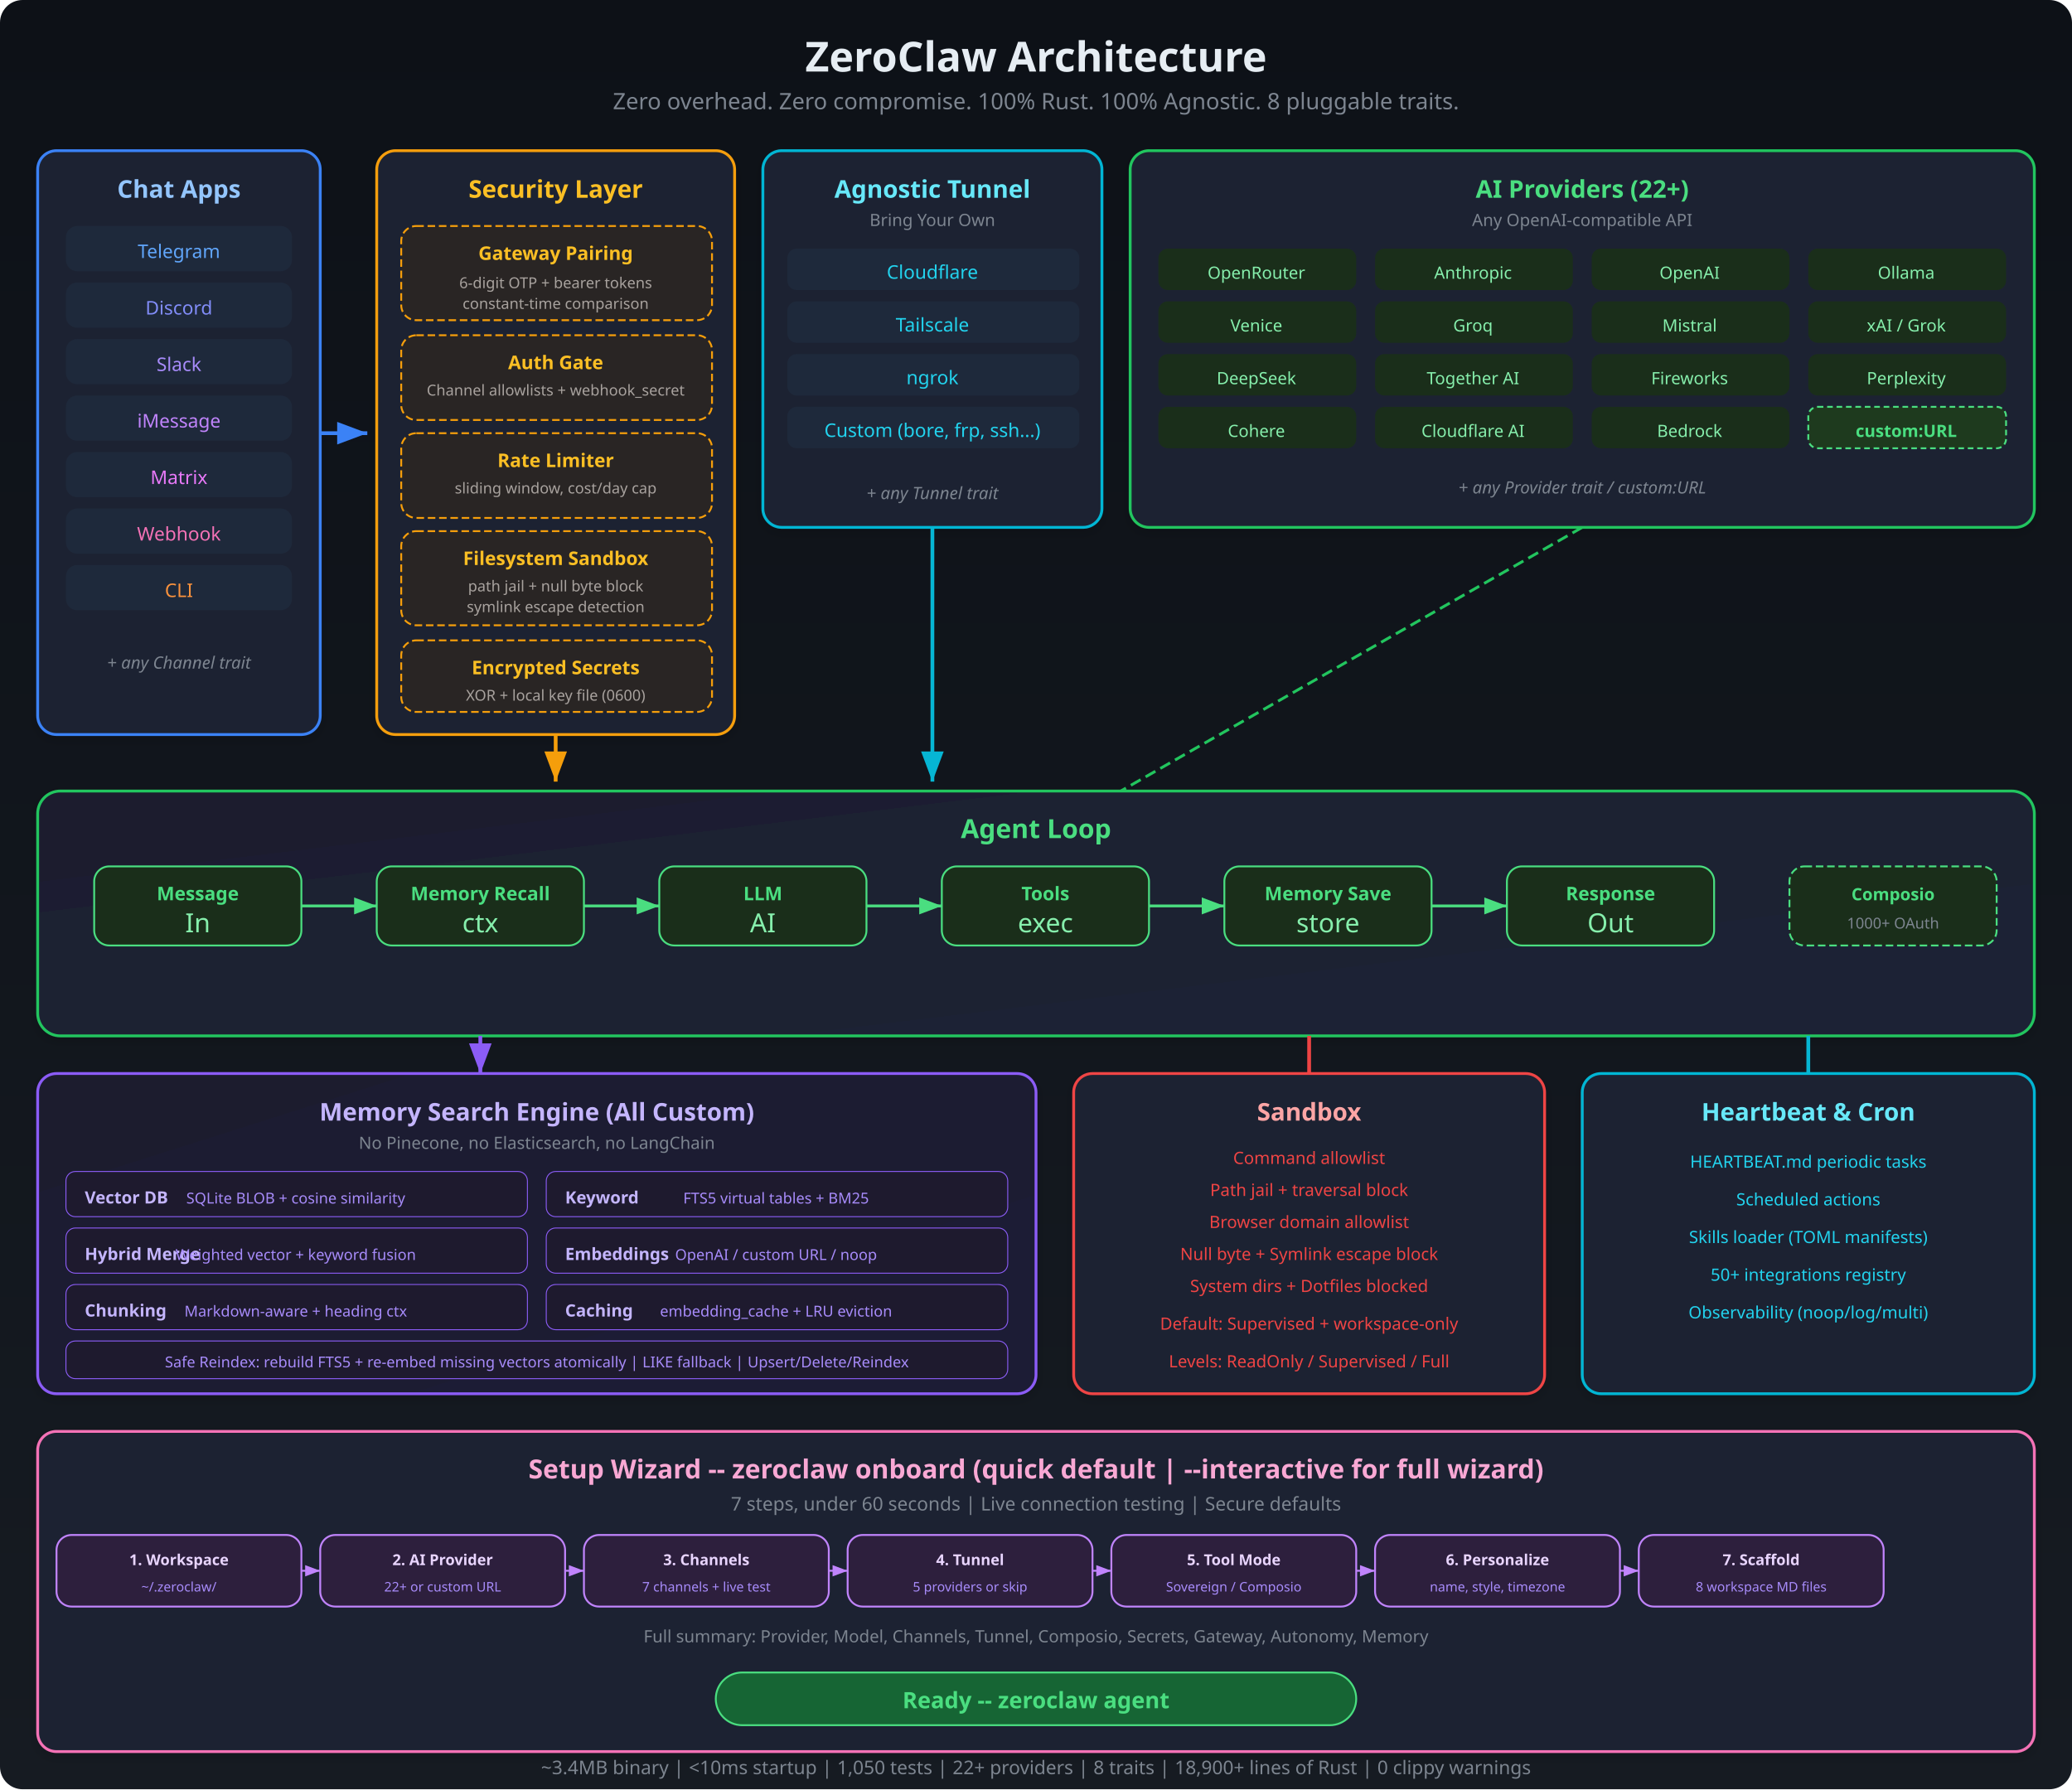
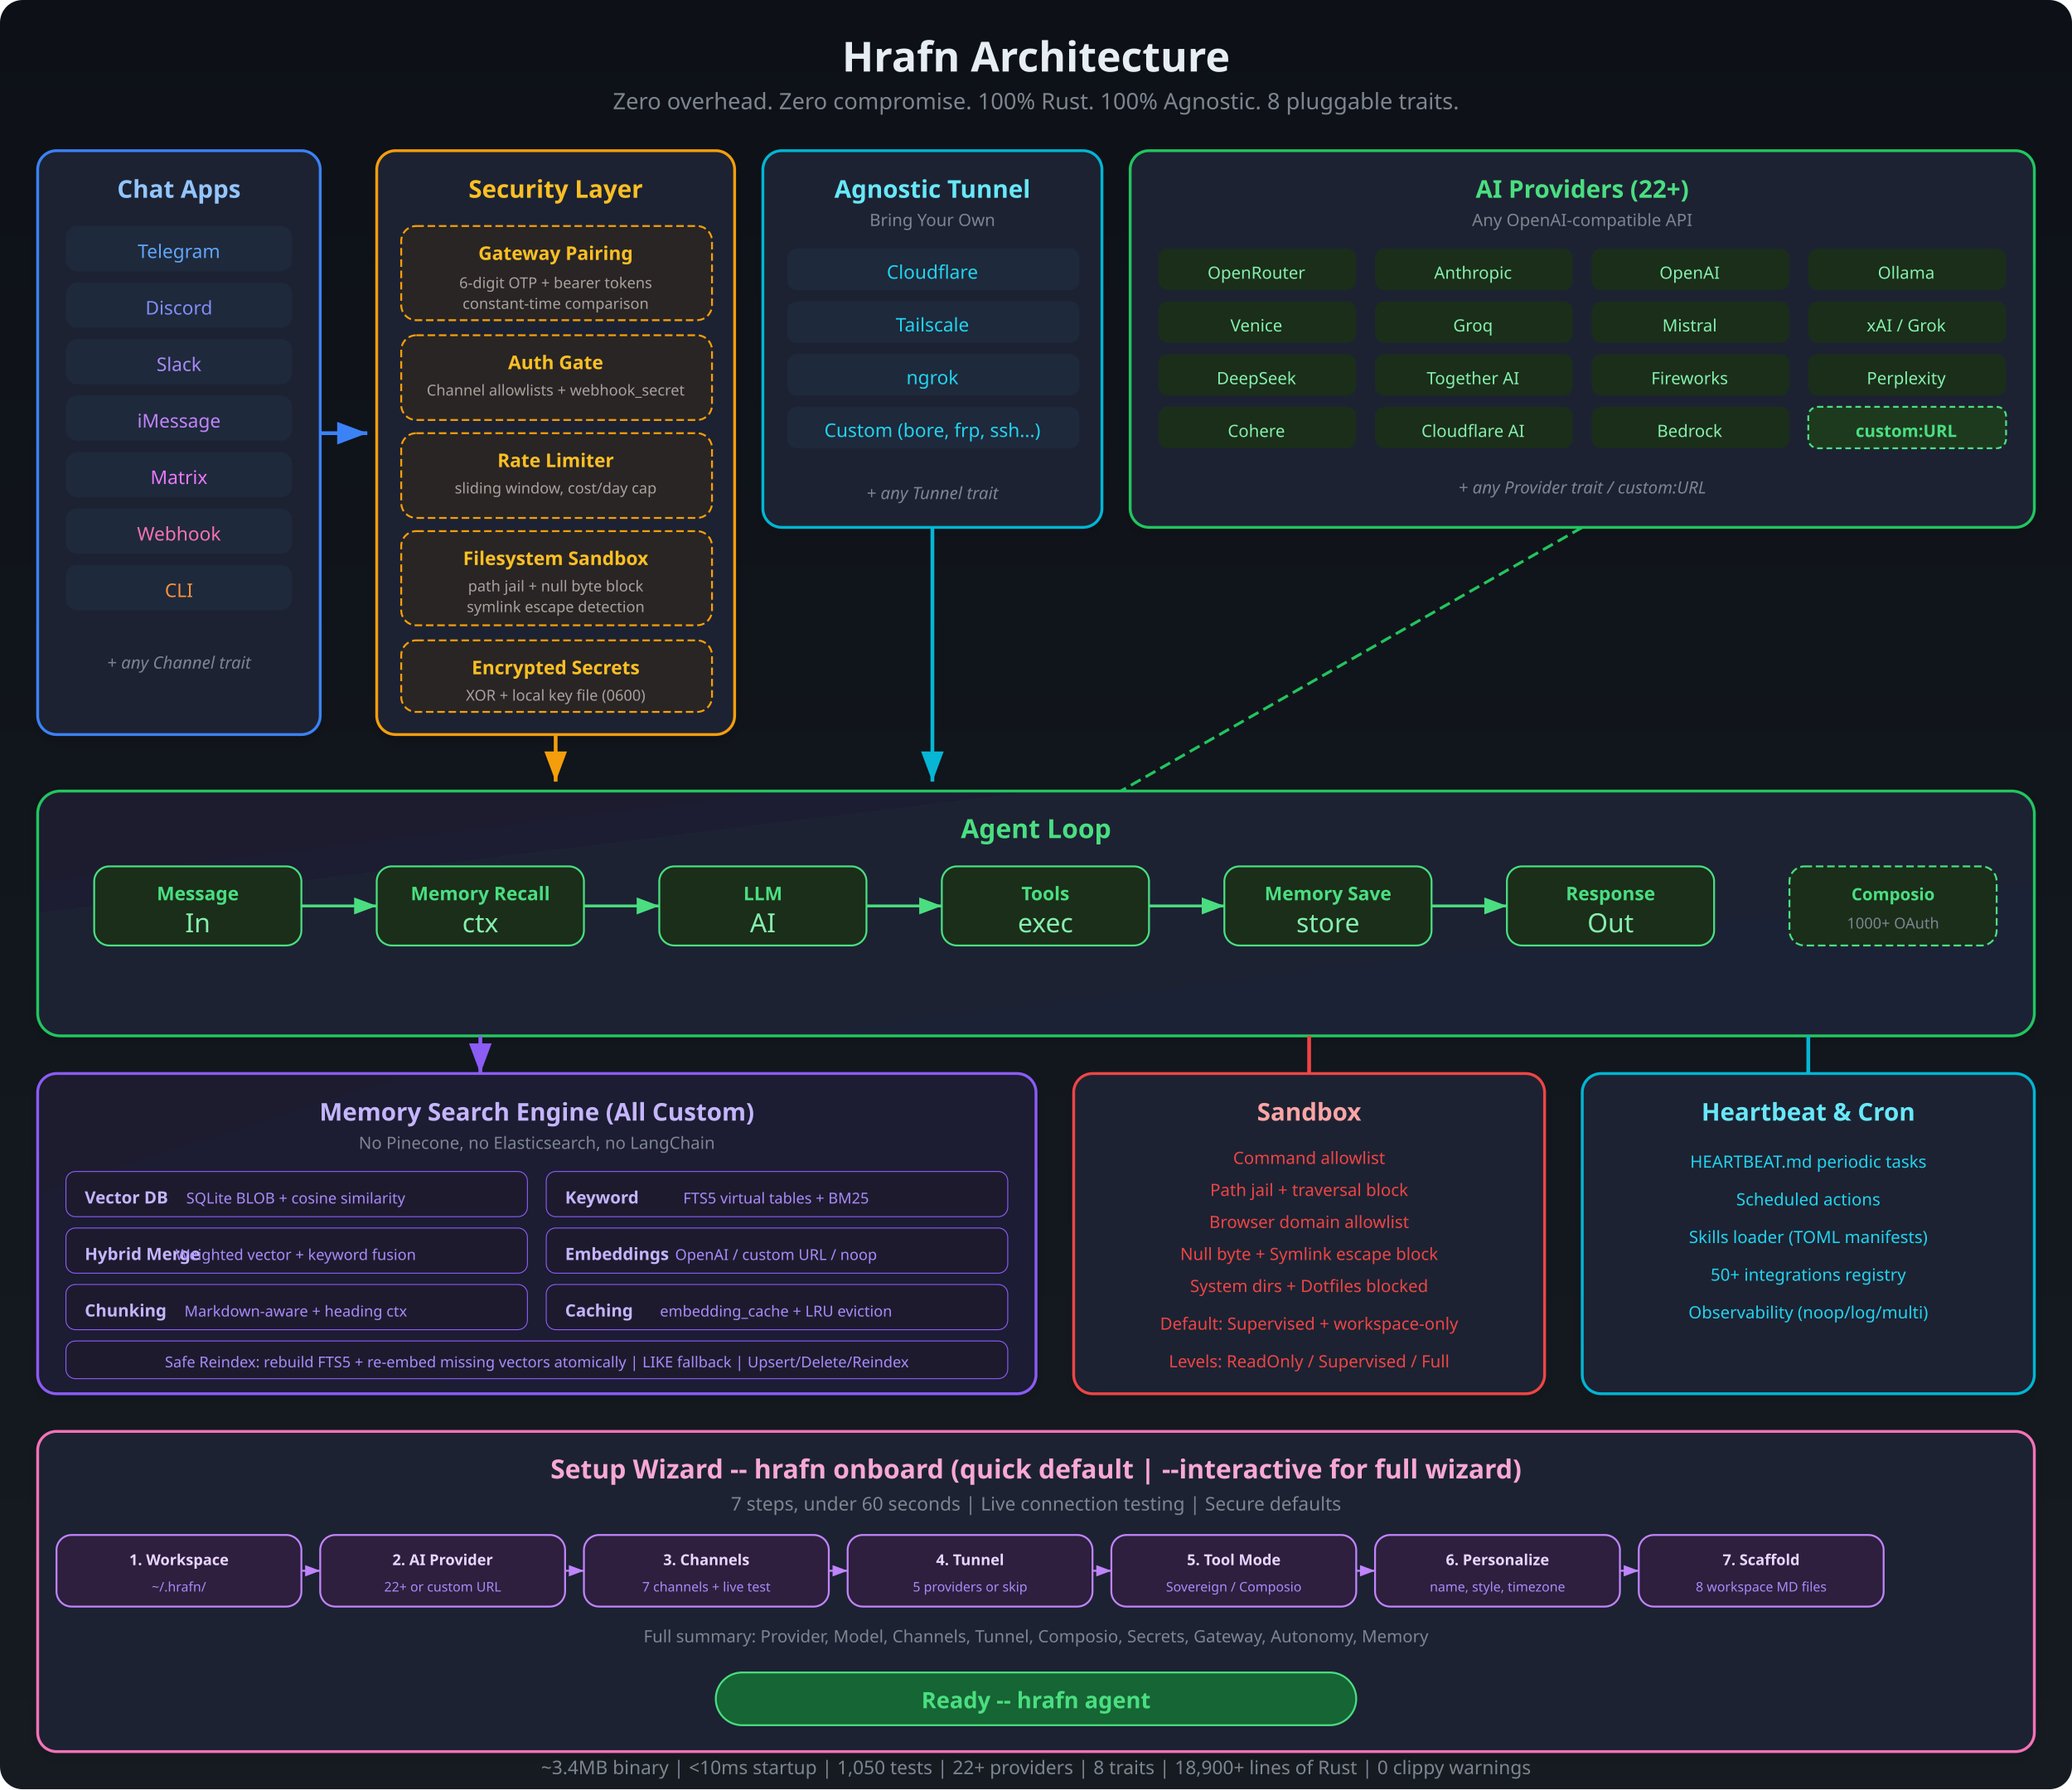
<svg xmlns="http://www.w3.org/2000/svg" viewBox="0 0 1100 950" font-family="'Segoe UI', system-ui, -apple-system, sans-serif">
  <defs>
    <filter id="shadow" x="-4%" y="-4%" width="108%" height="108%">
      <feDropShadow dx="0" dy="2" stdDeviation="3" flood-opacity="0.15" />
    </filter>
    <linearGradient id="bgGrad" x1="0" y1="0" x2="0" y2="1">
      <stop offset="0%" stop-color="#0d1117" />
      <stop offset="100%" stop-color="#161b22" />
    </linearGradient>
    <linearGradient id="agentGrad" x1="0" y1="0" x2="1" y2="1">
      <stop offset="0%" stop-color="#1a1e2e" />
      <stop offset="100%" stop-color="#1e2436" />
    </linearGradient>
    <linearGradient id="memGrad" x1="0" y1="0" x2="1" y2="1">
      <stop offset="0%" stop-color="#1a1a2e" />
      <stop offset="100%" stop-color="#1e1e36" />
    </linearGradient>
    <marker id="arrowBlue" markerWidth="8" markerHeight="6" refX="8" refY="3" orient="auto">
      <path d="M0,0 L8,3 L0,6" fill="#3b82f6" />
    </marker>
    <marker id="arrowAmber" markerWidth="8" markerHeight="6" refX="8" refY="3" orient="auto">
      <path d="M0,0 L8,3 L0,6" fill="#f59e0b" />
    </marker>
    <marker id="arrowGreen" markerWidth="8" markerHeight="6" refX="8" refY="3" orient="auto">
      <path d="M0,0 L8,3 L0,6" fill="#4ade80" />
    </marker>
    <marker id="arrowCyan" markerWidth="8" markerHeight="6" refX="8" refY="3" orient="auto">
      <path d="M0,0 L8,3 L0,6" fill="#06b6d4" />
    </marker>
    <marker id="arrowPurple" markerWidth="8" markerHeight="6" refX="8" refY="3" orient="auto">
      <path d="M0,0 L8,3 L0,6" fill="#c084fc" />
    </marker>
    <marker id="arrowViolet" markerWidth="8" markerHeight="6" refX="8" refY="3" orient="auto">
      <path d="M0,0 L8,3 L0,6" fill="#8b5cf6" />
    </marker>
  </defs>
  <rect width="1100" height="950" rx="12" fill="url(#bgGrad)" />
-   <text x="550" y="38" text-anchor="middle" fill="#e6edf3" font-size="22" font-weight="700">ZeroClaw Architecture</text>
+   <text x="550" y="38" text-anchor="middle" fill="#e6edf3" font-size="22" font-weight="700">Hrafn Architecture</text>
  <text x="550" y="58" text-anchor="middle" fill="#7d8590" font-size="12">Zero overhead. Zero compromise. 100% Rust. 100% Agnostic. 8 pluggable traits.</text>
  <rect x="20" y="80" width="150" height="310" rx="10" fill="#1c2333" stroke="#3b82f6" stroke-width="1.5" filter="url(#shadow)" />
  <text x="95" y="105" text-anchor="middle" fill="#93c5fd" font-size="13" font-weight="600">Chat Apps</text>
  <rect x="35" y="120" width="120" height="24" rx="6" fill="#1e293b" />
  <text x="95" y="137" text-anchor="middle" fill="#60a5fa" font-size="10">Telegram</text>
  <rect x="35" y="150" width="120" height="24" rx="6" fill="#1e293b" />
  <text x="95" y="167" text-anchor="middle" fill="#818cf8" font-size="10">Discord</text>
  <rect x="35" y="180" width="120" height="24" rx="6" fill="#1e293b" />
  <text x="95" y="197" text-anchor="middle" fill="#a78bfa" font-size="10">Slack</text>
  <rect x="35" y="210" width="120" height="24" rx="6" fill="#1e293b" />
  <text x="95" y="227" text-anchor="middle" fill="#c084fc" font-size="10">iMessage</text>
  <rect x="35" y="240" width="120" height="24" rx="6" fill="#1e293b" />
  <text x="95" y="257" text-anchor="middle" fill="#e879f9" font-size="10">Matrix</text>
  <rect x="35" y="270" width="120" height="24" rx="6" fill="#1e293b" />
  <text x="95" y="287" text-anchor="middle" fill="#f472b6" font-size="10">Webhook</text>
  <rect x="35" y="300" width="120" height="24" rx="6" fill="#1e293b" />
  <text x="95" y="317" text-anchor="middle" fill="#fb923c" font-size="10">CLI</text>
  <text x="95" y="355" text-anchor="middle" fill="#7d8590" font-size="9" font-style="italic">+ any Channel trait</text>
  <line x1="170" y1="230" x2="195" y2="230" stroke="#3b82f6" stroke-width="2" marker-end="url(#arrowBlue)" />
  <rect x="200" y="80" width="190" height="310" rx="10" fill="#1c2333" stroke="#f59e0b" stroke-width="1.5" filter="url(#shadow)" />
  <text x="295" y="105" text-anchor="middle" fill="#fbbf24" font-size="13" font-weight="600">Security Layer</text>
  <rect x="213" y="120" width="165" height="50" rx="8" fill="#292524" stroke="#f59e0b" stroke-width="1" stroke-dasharray="4,2" />
  <text x="295" y="138" text-anchor="middle" fill="#fbbf24" font-size="10" font-weight="600">Gateway Pairing</text>
  <text x="295" y="153" text-anchor="middle" fill="#a8a29e" font-size="8">6-digit OTP + bearer tokens</text>
  <text x="295" y="164" text-anchor="middle" fill="#a8a29e" font-size="8">constant-time comparison</text>
  <rect x="213" y="178" width="165" height="45" rx="8" fill="#292524" stroke="#f59e0b" stroke-width="1" stroke-dasharray="4,2" />
  <text x="295" y="196" text-anchor="middle" fill="#fbbf24" font-size="10" font-weight="600">Auth Gate</text>
  <text x="295" y="210" text-anchor="middle" fill="#a8a29e" font-size="8">Channel allowlists + webhook_secret</text>
  <rect x="213" y="230" width="165" height="45" rx="8" fill="#292524" stroke="#f59e0b" stroke-width="1" stroke-dasharray="4,2" />
  <text x="295" y="248" text-anchor="middle" fill="#fbbf24" font-size="10" font-weight="600">Rate Limiter</text>
  <text x="295" y="262" text-anchor="middle" fill="#a8a29e" font-size="8">sliding window, cost/day cap</text>
  <rect x="213" y="282" width="165" height="50" rx="8" fill="#292524" stroke="#f59e0b" stroke-width="1" stroke-dasharray="4,2" />
  <text x="295" y="300" text-anchor="middle" fill="#fbbf24" font-size="10" font-weight="600">Filesystem Sandbox</text>
  <text x="295" y="314" text-anchor="middle" fill="#a8a29e" font-size="8">path jail + null byte block</text>
  <text x="295" y="325" text-anchor="middle" fill="#a8a29e" font-size="8">symlink escape detection</text>
  <rect x="213" y="340" width="165" height="38" rx="8" fill="#292524" stroke="#f59e0b" stroke-width="1" stroke-dasharray="4,2" />
  <text x="295" y="358" text-anchor="middle" fill="#fbbf24" font-size="10" font-weight="600">Encrypted Secrets</text>
  <text x="295" y="372" text-anchor="middle" fill="#a8a29e" font-size="8">XOR + local key file (0600)</text>
  <line x1="295" y1="390" x2="295" y2="415" stroke="#f59e0b" stroke-width="2" marker-end="url(#arrowAmber)" />
  <rect x="405" y="80" width="180" height="200" rx="10" fill="#1c2333" stroke="#06b6d4" stroke-width="1.5" filter="url(#shadow)" />
  <text x="495" y="105" text-anchor="middle" fill="#67e8f9" font-size="13" font-weight="600">Agnostic Tunnel</text>
  <text x="495" y="120" text-anchor="middle" fill="#7d8590" font-size="9">Bring Your Own</text>
  <rect x="418" y="132" width="155" height="22" rx="5" fill="#1e293b" />
  <text x="495" y="148" text-anchor="middle" fill="#22d3ee" font-size="10">Cloudflare</text>
  <rect x="418" y="160" width="155" height="22" rx="5" fill="#1e293b" />
  <text x="495" y="176" text-anchor="middle" fill="#22d3ee" font-size="10">Tailscale</text>
  <rect x="418" y="188" width="155" height="22" rx="5" fill="#1e293b" />
  <text x="495" y="204" text-anchor="middle" fill="#22d3ee" font-size="10">ngrok</text>
  <rect x="418" y="216" width="155" height="22" rx="5" fill="#1e293b" />
  <text x="495" y="232" text-anchor="middle" fill="#22d3ee" font-size="10">Custom (bore, frp, ssh...)</text>
  <text x="495" y="265" text-anchor="middle" fill="#7d8590" font-size="9" font-style="italic">+ any Tunnel trait</text>
  <line x1="495" y1="280" x2="495" y2="415" stroke="#06b6d4" stroke-width="2" marker-end="url(#arrowCyan)" />
  <rect x="600" y="80" width="480" height="200" rx="10" fill="#1c2333" stroke="#22c55e" stroke-width="1.5" filter="url(#shadow)" />
  <text x="840" y="105" text-anchor="middle" fill="#4ade80" font-size="13" font-weight="600">AI Providers (22+)</text>
  <text x="840" y="120" text-anchor="middle" fill="#7d8590" font-size="9">Any OpenAI-compatible API</text>
  <rect x="615" y="132" width="105" height="22" rx="5" fill="#1a2e1a" />
  <text x="667" y="148" text-anchor="middle" fill="#86efac" font-size="9">OpenRouter</text>
  <rect x="730" y="132" width="105" height="22" rx="5" fill="#1a2e1a" />
  <text x="782" y="148" text-anchor="middle" fill="#86efac" font-size="9">Anthropic</text>
  <rect x="845" y="132" width="105" height="22" rx="5" fill="#1a2e1a" />
  <text x="897" y="148" text-anchor="middle" fill="#86efac" font-size="9">OpenAI</text>
  <rect x="960" y="132" width="105" height="22" rx="5" fill="#1a2e1a" />
  <text x="1012" y="148" text-anchor="middle" fill="#86efac" font-size="9">Ollama</text>
  <rect x="615" y="160" width="105" height="22" rx="5" fill="#1a2e1a" />
  <text x="667" y="176" text-anchor="middle" fill="#86efac" font-size="9">Venice</text>
  <rect x="730" y="160" width="105" height="22" rx="5" fill="#1a2e1a" />
  <text x="782" y="176" text-anchor="middle" fill="#86efac" font-size="9">Groq</text>
  <rect x="845" y="160" width="105" height="22" rx="5" fill="#1a2e1a" />
  <text x="897" y="176" text-anchor="middle" fill="#86efac" font-size="9">Mistral</text>
  <rect x="960" y="160" width="105" height="22" rx="5" fill="#1a2e1a" />
  <text x="1012" y="176" text-anchor="middle" fill="#86efac" font-size="9">xAI / Grok</text>
  <rect x="615" y="188" width="105" height="22" rx="5" fill="#1a2e1a" />
  <text x="667" y="204" text-anchor="middle" fill="#86efac" font-size="9">DeepSeek</text>
  <rect x="730" y="188" width="105" height="22" rx="5" fill="#1a2e1a" />
  <text x="782" y="204" text-anchor="middle" fill="#86efac" font-size="9">Together AI</text>
  <rect x="845" y="188" width="105" height="22" rx="5" fill="#1a2e1a" />
  <text x="897" y="204" text-anchor="middle" fill="#86efac" font-size="9">Fireworks</text>
  <rect x="960" y="188" width="105" height="22" rx="5" fill="#1a2e1a" />
  <text x="1012" y="204" text-anchor="middle" fill="#86efac" font-size="9">Perplexity</text>
  <rect x="615" y="216" width="105" height="22" rx="5" fill="#1a2e1a" />
  <text x="667" y="232" text-anchor="middle" fill="#86efac" font-size="9">Cohere</text>
  <rect x="730" y="216" width="105" height="22" rx="5" fill="#1a2e1a" />
  <text x="782" y="232" text-anchor="middle" fill="#86efac" font-size="9">Cloudflare AI</text>
  <rect x="845" y="216" width="105" height="22" rx="5" fill="#1a2e1a" />
  <text x="897" y="232" text-anchor="middle" fill="#86efac" font-size="9">Bedrock</text>
  <rect x="960" y="216" width="105" height="22" rx="5" fill="#1e3a1e" stroke="#4ade80" stroke-width="1" stroke-dasharray="3,2" />
  <text x="1012" y="232" text-anchor="middle" fill="#4ade80" font-size="9" font-weight="600">custom:URL</text>
  <text x="840" y="262" text-anchor="middle" fill="#7d8590" font-size="9" font-style="italic">+ any Provider trait / custom:URL</text>
  <line x1="840" y1="280" x2="560" y2="440" stroke="#22c55e" stroke-width="1.5" stroke-dasharray="6,3" marker-end="url(#arrowGreen)" />
  <rect x="20" y="420" width="1060" height="130" rx="12" fill="url(#agentGrad)" stroke="#22c55e" stroke-width="1.5" filter="url(#shadow)" />
  <text x="550" y="445" text-anchor="middle" fill="#4ade80" font-size="14" font-weight="700">Agent Loop</text>
  <rect x="50" y="460" width="110" height="42" rx="8" fill="#1a2e1a" stroke="#4ade80" stroke-width="1" />
  <text x="105" y="478" text-anchor="middle" fill="#4ade80" font-size="10" font-weight="600">Message</text>
  <text x="105" y="495" text-anchor="middle" fill="#86efac" font-size="14">In</text>
  <rect x="200" y="460" width="110" height="42" rx="8" fill="#1a2e1a" stroke="#4ade80" stroke-width="1" />
  <text x="255" y="478" text-anchor="middle" fill="#4ade80" font-size="10" font-weight="600">Memory Recall</text>
  <text x="255" y="495" text-anchor="middle" fill="#86efac" font-size="14">ctx</text>
  <rect x="350" y="460" width="110" height="42" rx="8" fill="#1a2e1a" stroke="#4ade80" stroke-width="1" />
  <text x="405" y="478" text-anchor="middle" fill="#4ade80" font-size="10" font-weight="600">LLM</text>
  <text x="405" y="495" text-anchor="middle" fill="#86efac" font-size="14">AI</text>
  <rect x="500" y="460" width="110" height="42" rx="8" fill="#1a2e1a" stroke="#4ade80" stroke-width="1" />
  <text x="555" y="478" text-anchor="middle" fill="#4ade80" font-size="10" font-weight="600">Tools</text>
  <text x="555" y="495" text-anchor="middle" fill="#86efac" font-size="14">exec</text>
  <rect x="650" y="460" width="110" height="42" rx="8" fill="#1a2e1a" stroke="#4ade80" stroke-width="1" />
  <text x="705" y="478" text-anchor="middle" fill="#4ade80" font-size="10" font-weight="600">Memory Save</text>
  <text x="705" y="495" text-anchor="middle" fill="#86efac" font-size="14">store</text>
  <rect x="800" y="460" width="110" height="42" rx="8" fill="#1a2e1a" stroke="#4ade80" stroke-width="1" />
  <text x="855" y="478" text-anchor="middle" fill="#4ade80" font-size="10" font-weight="600">Response</text>
  <text x="855" y="495" text-anchor="middle" fill="#86efac" font-size="14">Out</text>
  <rect x="950" y="460" width="110" height="42" rx="8" fill="#1a2e1a" stroke="#4ade80" stroke-width="1" stroke-dasharray="4,2" />
  <text x="1005" y="478" text-anchor="middle" fill="#4ade80" font-size="9" font-weight="600">Composio</text>
  <text x="1005" y="493" text-anchor="middle" fill="#7d8590" font-size="8">1000+ OAuth</text>
  <line x1="160" y1="481" x2="200" y2="481" stroke="#4ade80" stroke-width="1.5" marker-end="url(#arrowGreen)" />
  <line x1="310" y1="481" x2="350" y2="481" stroke="#4ade80" stroke-width="1.5" marker-end="url(#arrowGreen)" />
  <line x1="460" y1="481" x2="500" y2="481" stroke="#4ade80" stroke-width="1.5" marker-end="url(#arrowGreen)" />
  <line x1="610" y1="481" x2="650" y2="481" stroke="#4ade80" stroke-width="1.5" marker-end="url(#arrowGreen)" />
  <line x1="760" y1="481" x2="800" y2="481" stroke="#4ade80" stroke-width="1.5" marker-end="url(#arrowGreen)" />
  <rect x="20" y="570" width="530" height="170" rx="10" fill="url(#memGrad)" stroke="#8b5cf6" stroke-width="1.5" filter="url(#shadow)" />
  <text x="285" y="595" text-anchor="middle" fill="#c4b5fd" font-size="13" font-weight="700">Memory Search Engine (All Custom)</text>
  <text x="285" y="610" text-anchor="middle" fill="#7d8590" font-size="9">No Pinecone, no Elasticsearch, no LangChain</text>
  <rect x="35" y="622" width="245" height="24" rx="5" fill="#1e1a2e" stroke="#8b5cf6" stroke-width="0.5" />
  <text x="45" y="639" fill="#c4b5fd" font-size="9" font-weight="600">Vector DB</text>
  <text x="157" y="639" text-anchor="middle" fill="#a78bfa" font-size="8">SQLite BLOB + cosine similarity</text>
  <rect x="290" y="622" width="245" height="24" rx="5" fill="#1e1a2e" stroke="#8b5cf6" stroke-width="0.5" />
  <text x="300" y="639" fill="#c4b5fd" font-size="9" font-weight="600">Keyword</text>
  <text x="412" y="639" text-anchor="middle" fill="#a78bfa" font-size="8">FTS5 virtual tables + BM25</text>
  <rect x="35" y="652" width="245" height="24" rx="5" fill="#1e1a2e" stroke="#8b5cf6" stroke-width="0.5" />
  <text x="45" y="669" fill="#c4b5fd" font-size="9" font-weight="600">Hybrid Merge</text>
  <text x="157" y="669" text-anchor="middle" fill="#a78bfa" font-size="8">Weighted vector + keyword fusion</text>
  <rect x="290" y="652" width="245" height="24" rx="5" fill="#1e1a2e" stroke="#8b5cf6" stroke-width="0.5" />
  <text x="300" y="669" fill="#c4b5fd" font-size="9" font-weight="600">Embeddings</text>
  <text x="412" y="669" text-anchor="middle" fill="#a78bfa" font-size="8">OpenAI / custom URL / noop</text>
  <rect x="35" y="682" width="245" height="24" rx="5" fill="#1e1a2e" stroke="#8b5cf6" stroke-width="0.5" />
  <text x="45" y="699" fill="#c4b5fd" font-size="9" font-weight="600">Chunking</text>
  <text x="157" y="699" text-anchor="middle" fill="#a78bfa" font-size="8">Markdown-aware + heading ctx</text>
  <rect x="290" y="682" width="245" height="24" rx="5" fill="#1e1a2e" stroke="#8b5cf6" stroke-width="0.5" />
  <text x="300" y="699" fill="#c4b5fd" font-size="9" font-weight="600">Caching</text>
  <text x="412" y="699" text-anchor="middle" fill="#a78bfa" font-size="8">embedding_cache + LRU eviction</text>
  <rect x="35" y="712" width="500" height="20" rx="5" fill="#1e1a2e" stroke="#8b5cf6" stroke-width="0.5" />
  <text x="285" y="726" text-anchor="middle" fill="#a78bfa" font-size="8">Safe Reindex: rebuild FTS5 + re-embed missing vectors atomically | LIKE fallback | Upsert/Delete/Reindex</text>
  <line x1="255" y1="550" x2="255" y2="570" stroke="#8b5cf6" stroke-width="2" marker-end="url(#arrowViolet)" />
  <rect x="570" y="570" width="250" height="170" rx="10" fill="#1c2333" stroke="#ef4444" stroke-width="1.5" filter="url(#shadow)" />
  <text x="695" y="595" text-anchor="middle" fill="#fca5a5" font-size="13" font-weight="600">Sandbox</text>
  <text x="695" y="618" text-anchor="middle" fill="#ef4444" font-size="9">Command allowlist</text>
  <text x="695" y="635" text-anchor="middle" fill="#ef4444" font-size="9">Path jail + traversal block</text>
  <text x="695" y="652" text-anchor="middle" fill="#ef4444" font-size="9">Browser domain allowlist</text>
  <text x="695" y="669" text-anchor="middle" fill="#ef4444" font-size="9">Null byte + Symlink escape block</text>
  <text x="695" y="686" text-anchor="middle" fill="#ef4444" font-size="9">System dirs + Dotfiles blocked</text>
  <text x="695" y="706" text-anchor="middle" fill="#ef4444" font-size="9">Default: Supervised + workspace-only</text>
  <text x="695" y="726" text-anchor="middle" fill="#ef4444" font-size="9">Levels: ReadOnly / Supervised / Full</text>
  <line x1="695" y1="550" x2="695" y2="570" stroke="#ef4444" stroke-width="2" />
  <rect x="840" y="570" width="240" height="170" rx="10" fill="#1c2333" stroke="#06b6d4" stroke-width="1.5" filter="url(#shadow)" />
  <text x="960" y="595" text-anchor="middle" fill="#67e8f9" font-size="13" font-weight="600">Heartbeat &amp; Cron</text>
  <text x="960" y="620" text-anchor="middle" fill="#22d3ee" font-size="9">HEARTBEAT.md periodic tasks</text>
  <text x="960" y="640" text-anchor="middle" fill="#22d3ee" font-size="9">Scheduled actions</text>
  <text x="960" y="660" text-anchor="middle" fill="#22d3ee" font-size="9">Skills loader (TOML manifests)</text>
  <text x="960" y="680" text-anchor="middle" fill="#22d3ee" font-size="9">50+ integrations registry</text>
  <text x="960" y="700" text-anchor="middle" fill="#22d3ee" font-size="9">Observability (noop/log/multi)</text>
  <line x1="960" y1="550" x2="960" y2="570" stroke="#06b6d4" stroke-width="2" />
  <rect x="20" y="760" width="1060" height="170" rx="10" fill="#1c2333" stroke="#f472b6" stroke-width="1.5" filter="url(#shadow)" />
-   <text x="550" y="785" text-anchor="middle" fill="#f9a8d4" font-size="14" font-weight="700">Setup Wizard  --  zeroclaw onboard (quick default | --interactive for full wizard)</text>
+   <text x="550" y="785" text-anchor="middle" fill="#f9a8d4" font-size="14" font-weight="700">Setup Wizard  --  hrafn onboard (quick default | --interactive for full wizard)</text>
  <text x="550" y="802" text-anchor="middle" fill="#7d8590" font-size="10">7 steps, under 60 seconds | Live connection testing | Secure defaults</text>
  <rect x="30" y="815" width="130" height="38" rx="8" fill="#2d1f3d" stroke="#c084fc" stroke-width="1" />
  <text x="95" y="831" text-anchor="middle" fill="#e9d5ff" font-size="8" font-weight="600">1. Workspace</text>
-   <text x="95" y="845" text-anchor="middle" fill="#a78bfa" font-size="7">~/.zeroclaw/</text>
+   <text x="95" y="845" text-anchor="middle" fill="#a78bfa" font-size="7">~/.hrafn/</text>
  <rect x="170" y="815" width="130" height="38" rx="8" fill="#2d1f3d" stroke="#c084fc" stroke-width="1" />
  <text x="235" y="831" text-anchor="middle" fill="#e9d5ff" font-size="8" font-weight="600">2. AI Provider</text>
  <text x="235" y="845" text-anchor="middle" fill="#a78bfa" font-size="7">22+ or custom URL</text>
  <rect x="310" y="815" width="130" height="38" rx="8" fill="#2d1f3d" stroke="#c084fc" stroke-width="1" />
  <text x="375" y="831" text-anchor="middle" fill="#e9d5ff" font-size="8" font-weight="600">3. Channels</text>
  <text x="375" y="845" text-anchor="middle" fill="#a78bfa" font-size="7">7 channels + live test</text>
  <rect x="450" y="815" width="130" height="38" rx="8" fill="#2d1f3d" stroke="#c084fc" stroke-width="1" />
  <text x="515" y="831" text-anchor="middle" fill="#e9d5ff" font-size="8" font-weight="600">4. Tunnel</text>
  <text x="515" y="845" text-anchor="middle" fill="#a78bfa" font-size="7">5 providers or skip</text>
  <rect x="590" y="815" width="130" height="38" rx="8" fill="#2d1f3d" stroke="#c084fc" stroke-width="1" />
  <text x="655" y="831" text-anchor="middle" fill="#e9d5ff" font-size="8" font-weight="600">5. Tool Mode</text>
  <text x="655" y="845" text-anchor="middle" fill="#a78bfa" font-size="7">Sovereign / Composio</text>
  <rect x="730" y="815" width="130" height="38" rx="8" fill="#2d1f3d" stroke="#c084fc" stroke-width="1" />
  <text x="795" y="831" text-anchor="middle" fill="#e9d5ff" font-size="8" font-weight="600">6. Personalize</text>
  <text x="795" y="845" text-anchor="middle" fill="#a78bfa" font-size="7">name, style, timezone</text>
  <rect x="870" y="815" width="130" height="38" rx="8" fill="#2d1f3d" stroke="#c084fc" stroke-width="1" />
  <text x="935" y="831" text-anchor="middle" fill="#e9d5ff" font-size="8" font-weight="600">7. Scaffold</text>
  <text x="935" y="845" text-anchor="middle" fill="#a78bfa" font-size="7">8 workspace MD files</text>
  <line x1="160" y1="834" x2="170" y2="834" stroke="#c084fc" stroke-width="1" marker-end="url(#arrowPurple)" />
  <line x1="300" y1="834" x2="310" y2="834" stroke="#c084fc" stroke-width="1" marker-end="url(#arrowPurple)" />
  <line x1="440" y1="834" x2="450" y2="834" stroke="#c084fc" stroke-width="1" marker-end="url(#arrowPurple)" />
  <line x1="580" y1="834" x2="590" y2="834" stroke="#c084fc" stroke-width="1" marker-end="url(#arrowPurple)" />
  <line x1="720" y1="834" x2="730" y2="834" stroke="#c084fc" stroke-width="1" marker-end="url(#arrowPurple)" />
  <line x1="860" y1="834" x2="870" y2="834" stroke="#c084fc" stroke-width="1" marker-end="url(#arrowPurple)" />
  <text x="550" y="872" text-anchor="middle" fill="#7d8590" font-size="9">Full summary: Provider, Model, Channels, Tunnel, Composio, Secrets, Gateway, Autonomy, Memory</text>
  <rect x="380" y="888" width="340" height="28" rx="14" fill="#166534" stroke="#4ade80" stroke-width="1" />
-   <text x="550" y="907" text-anchor="middle" fill="#4ade80" font-size="12" font-weight="600">Ready -- zeroclaw agent</text>
+   <text x="550" y="907" text-anchor="middle" fill="#4ade80" font-size="12" font-weight="600">Ready -- hrafn agent</text>
  <text x="550" y="942" text-anchor="middle" fill="#7d8590" font-size="10">~3.4MB binary  |  &lt;10ms startup  |  1,050 tests  |  22+ providers  |  8 traits  |  18,900+ lines of Rust  |  0 clippy warnings</text>
</svg>
